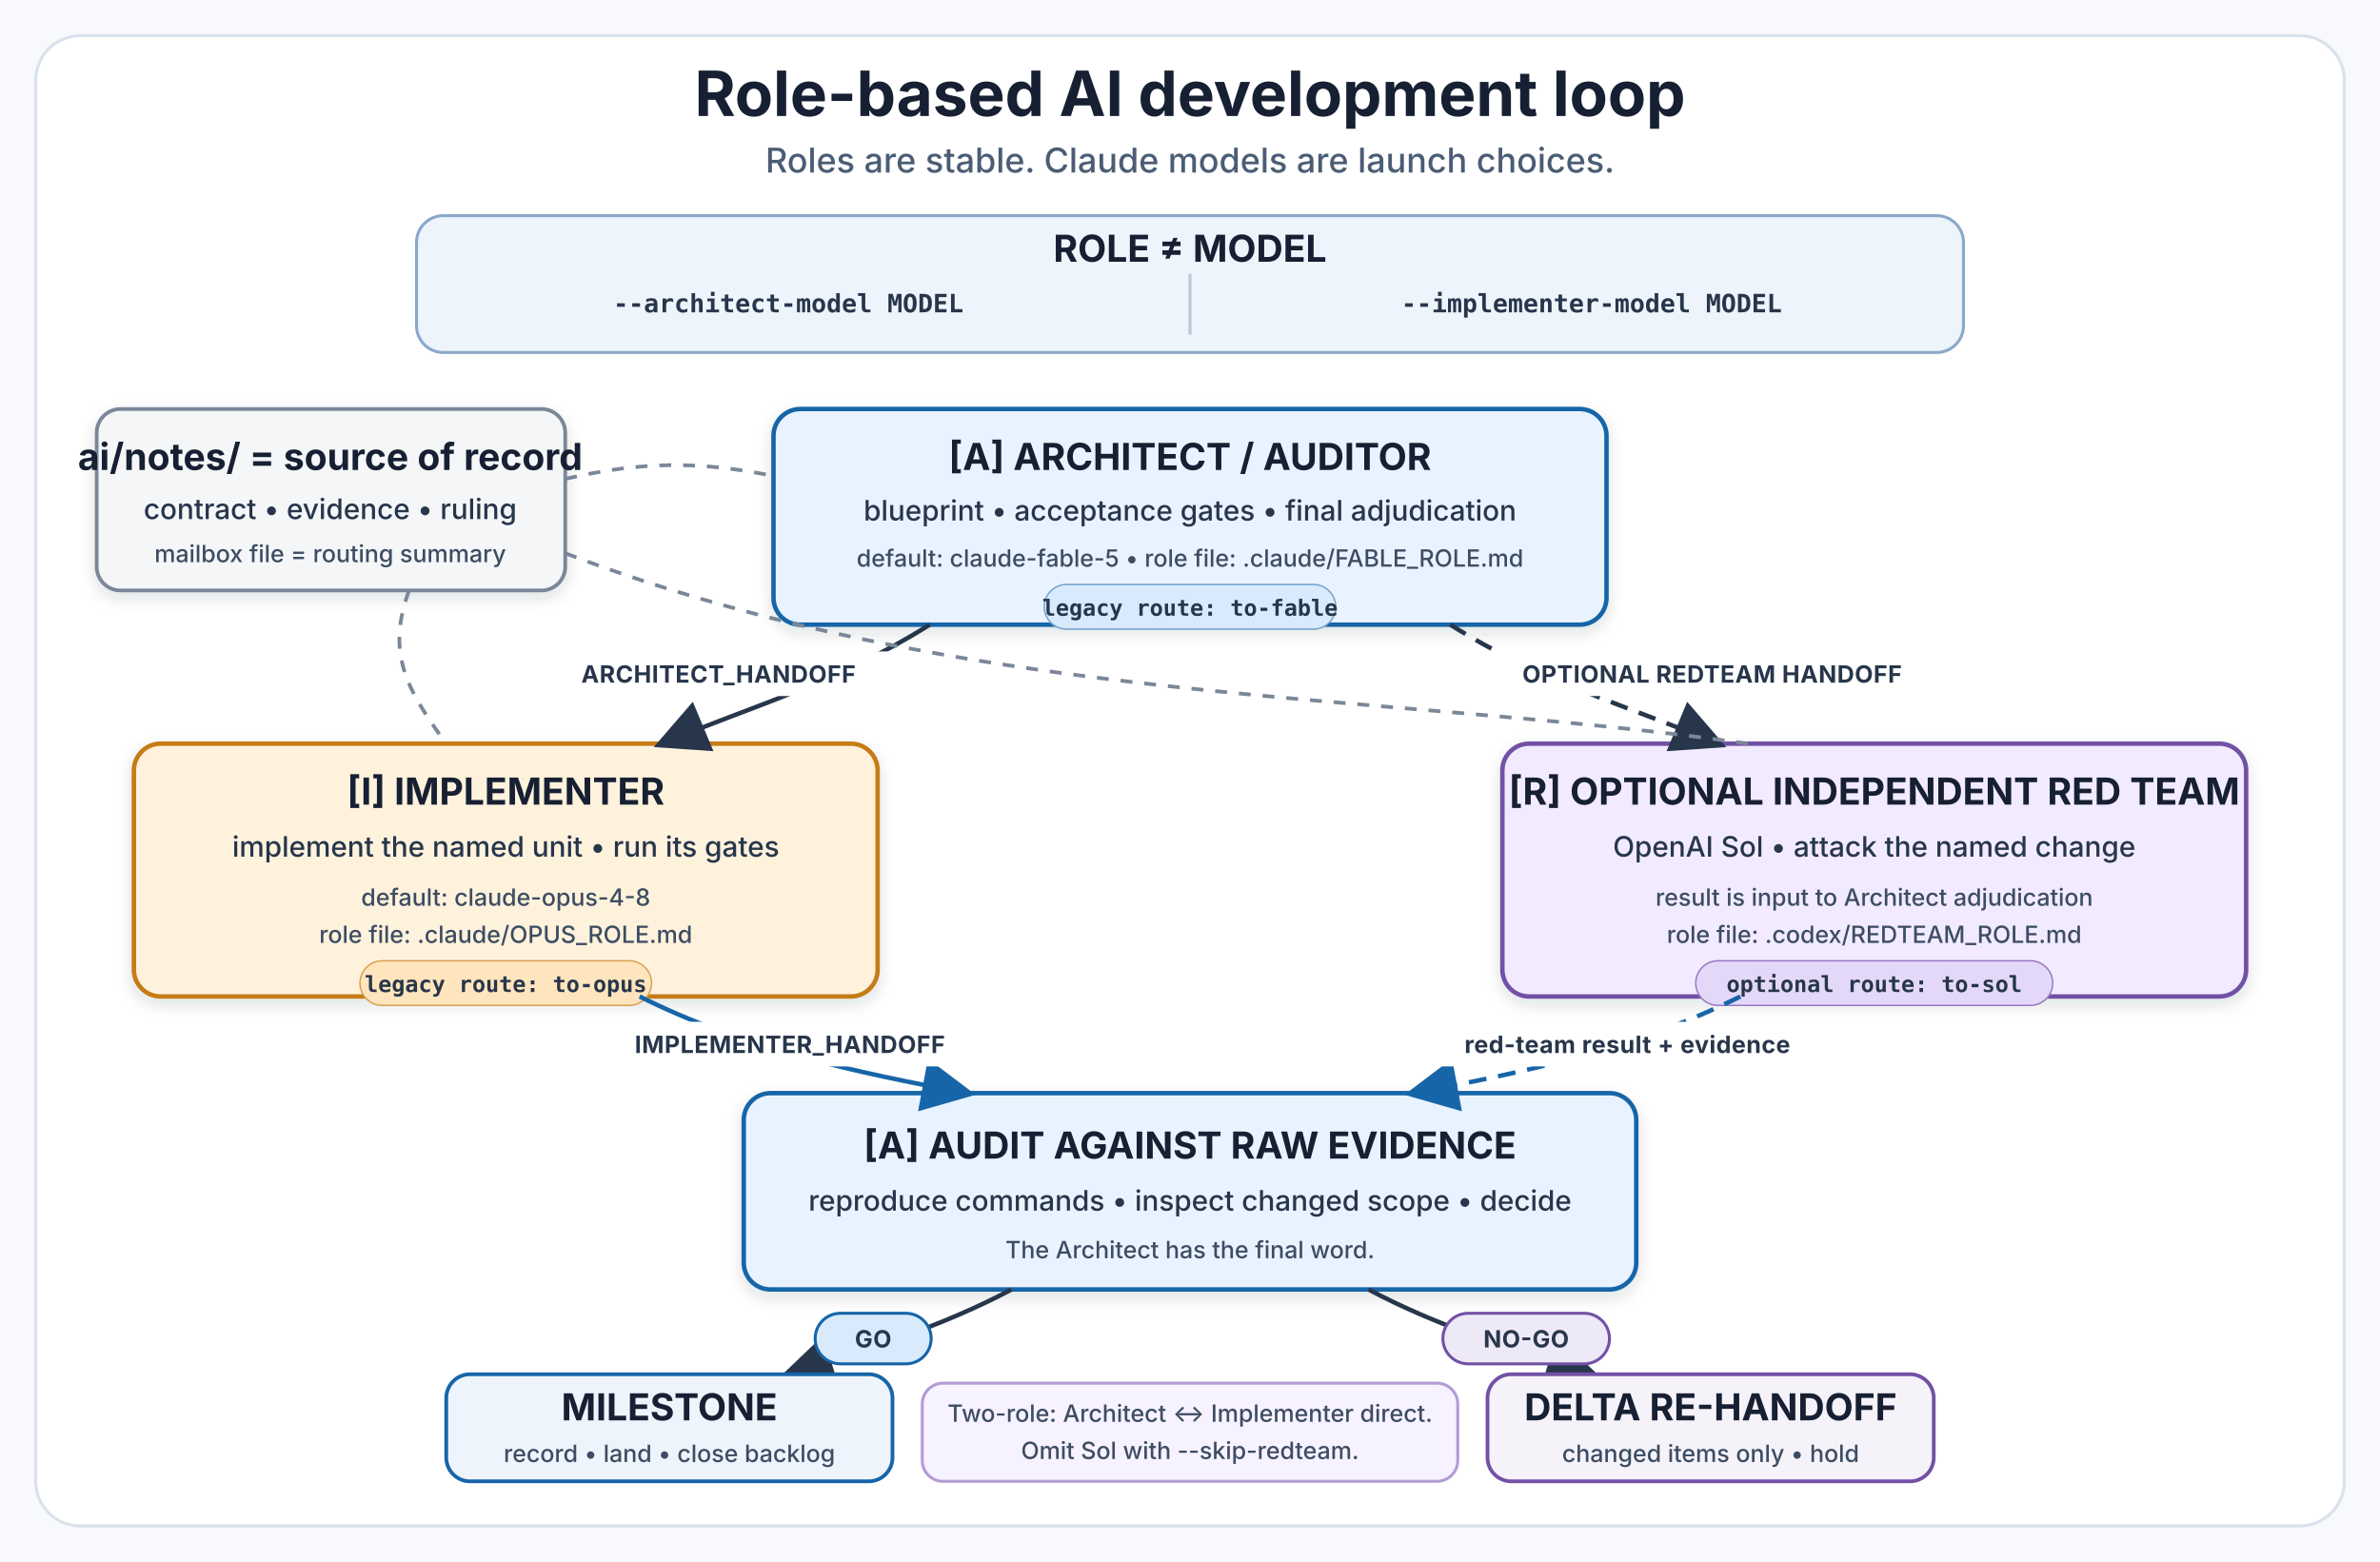
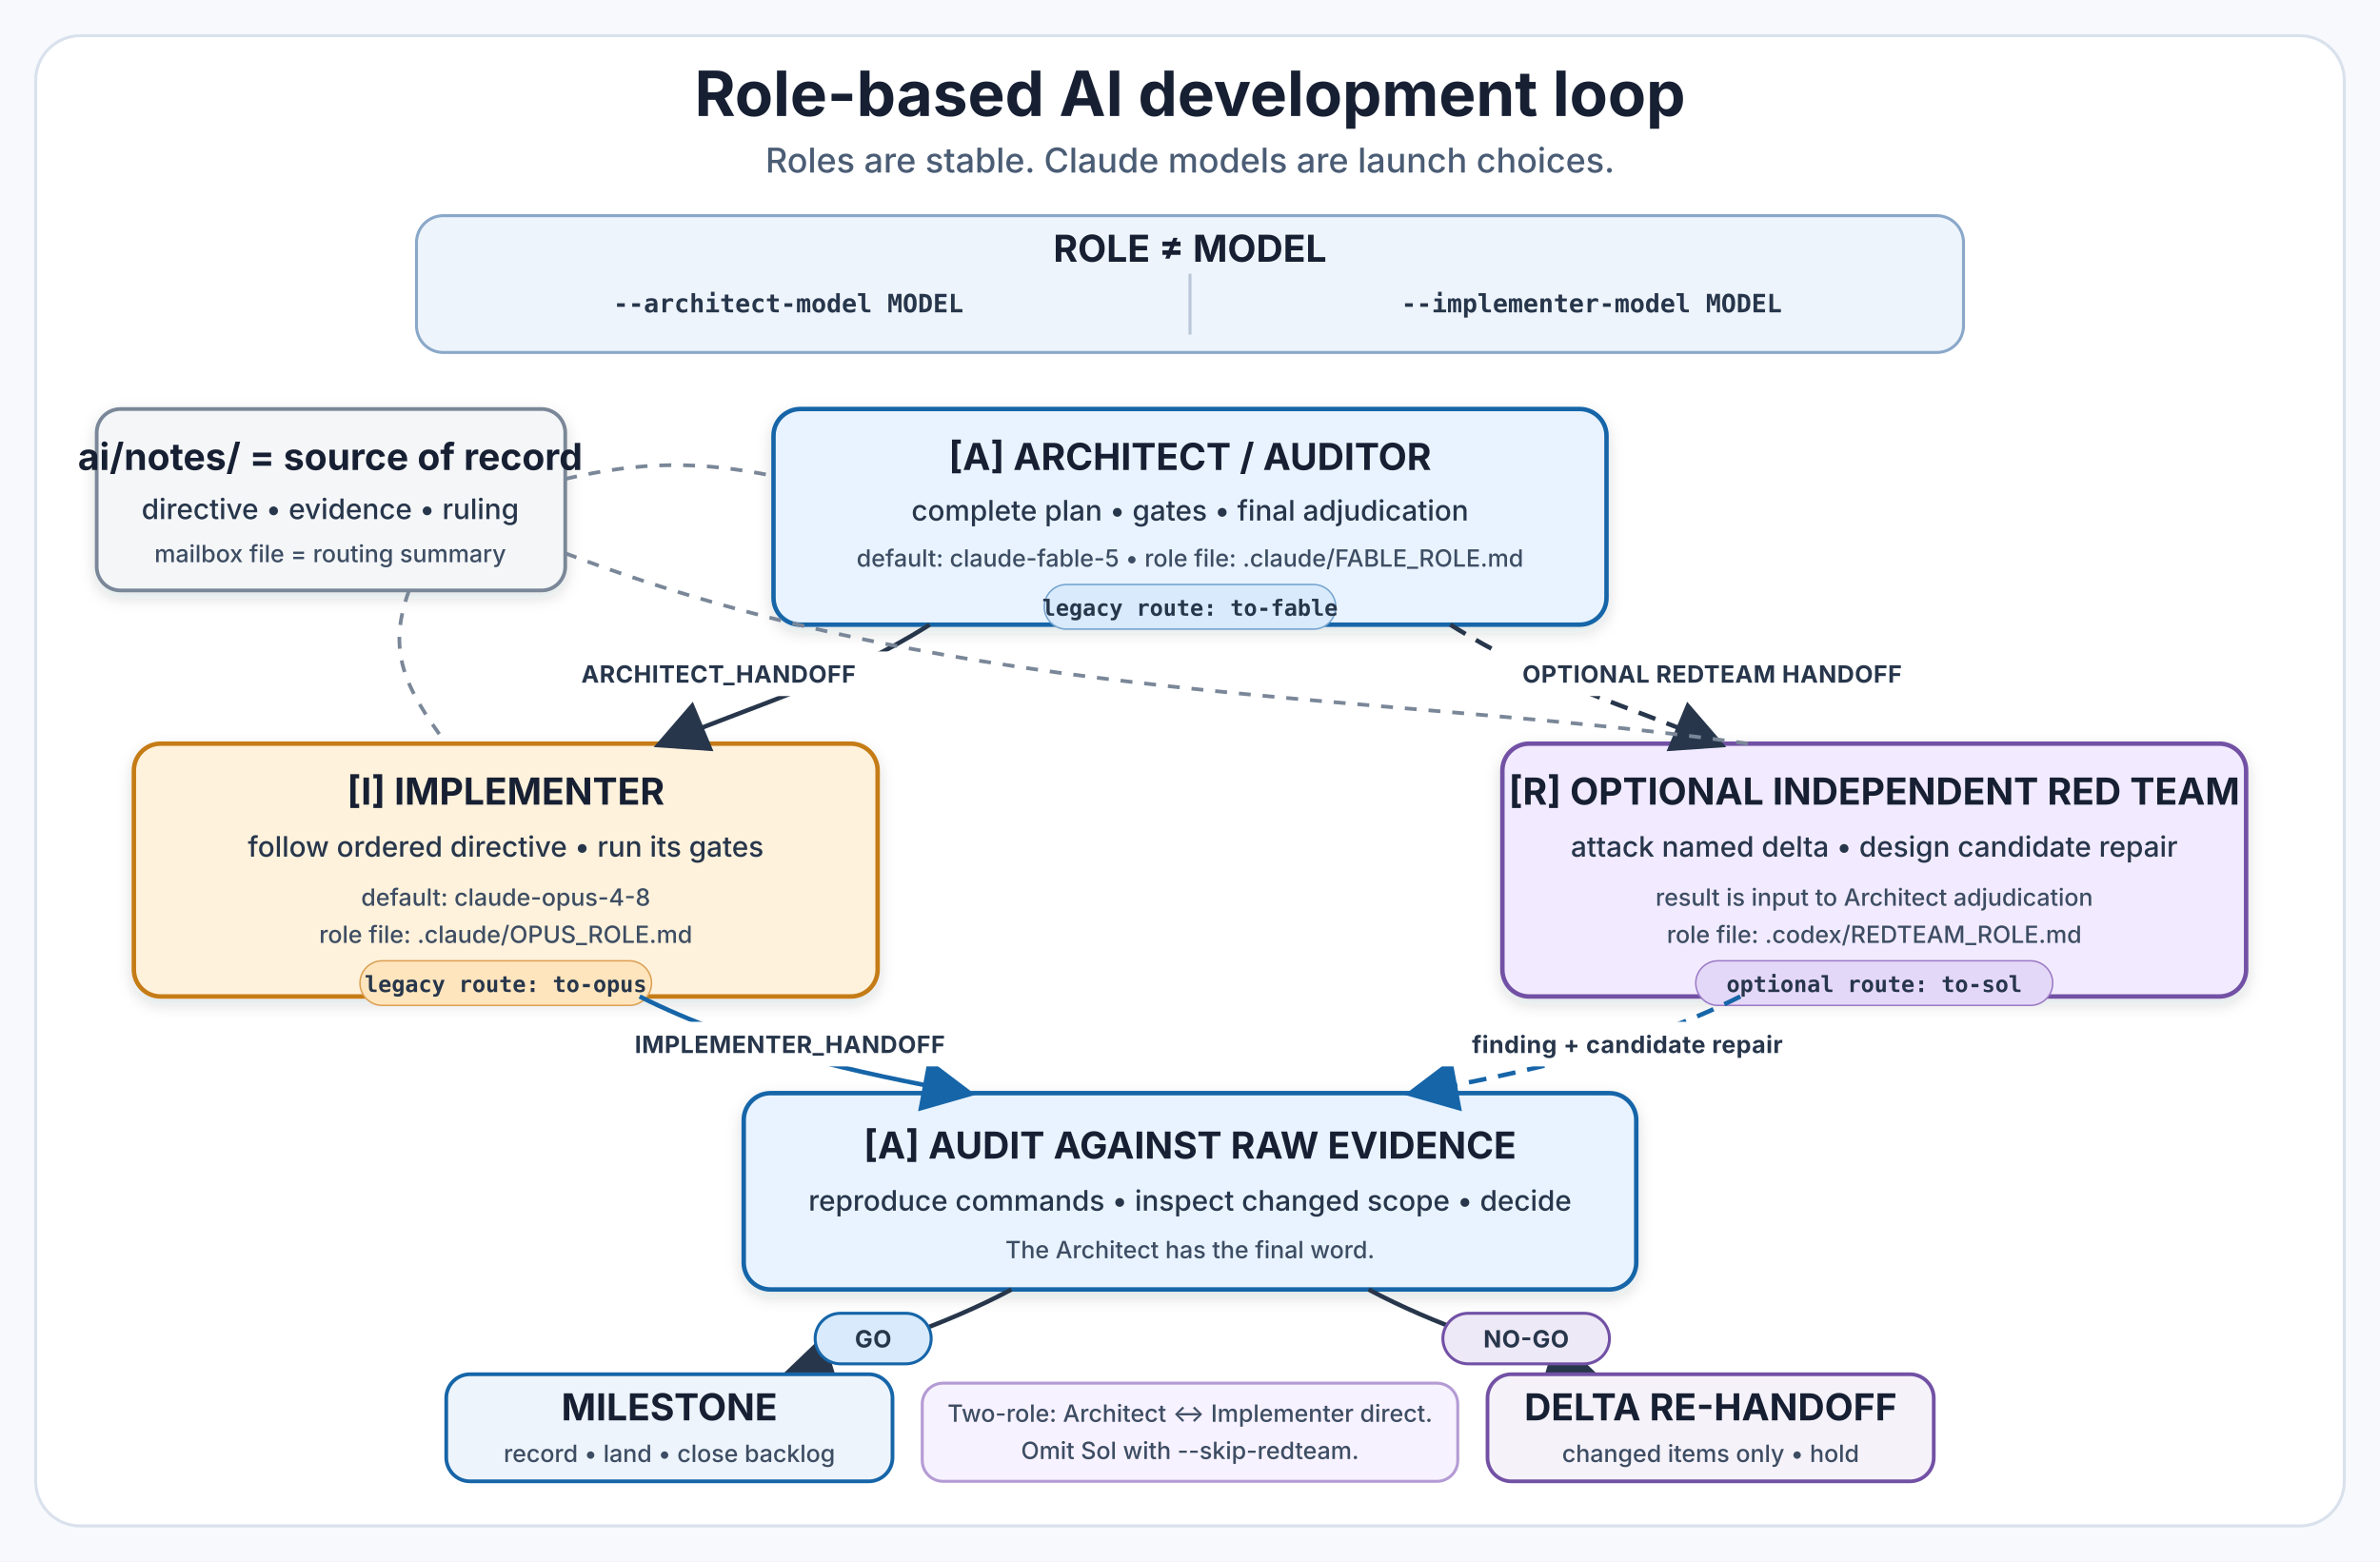
<svg xmlns="http://www.w3.org/2000/svg" width="1600" height="1050" viewBox="0 0 1600 1050" role="img" aria-labelledby="title description">
  <defs>
    <marker id="arrow" markerWidth="12" markerHeight="12" refX="10" refY="6" orient="auto" markerUnits="strokeWidth">
      <path d="M 0 0 L 12 6 L 0 12 z" fill="#27364b" />
    </marker>
    <marker id="blue-arrow" markerWidth="12" markerHeight="12" refX="10" refY="6" orient="auto" markerUnits="strokeWidth">
      <path d="M 0 0 L 12 6 L 0 12 z" fill="#1665a8" />
    </marker>
    <filter id="shadow" x="-20%" y="-20%" width="140%" height="140%">
      <feDropShadow dx="0" dy="4" stdDeviation="5" flood-color="#1f2937" flood-opacity="0.14" />
    </filter>
    <style>
      .title { font: 700 42px -apple-system, BlinkMacSystemFont, "Segoe UI", sans-serif; fill: #172033; }
      .subtitle { font: 500 23px -apple-system, BlinkMacSystemFont, "Segoe UI", sans-serif; fill: #4b5d75; }
      .box-title { font: 700 25px -apple-system, BlinkMacSystemFont, "Segoe UI", sans-serif; fill: #172033; }
      .body { font: 500 19px -apple-system, BlinkMacSystemFont, "Segoe UI", sans-serif; fill: #27364b; }
      .small { font: 500 16px -apple-system, BlinkMacSystemFont, "Segoe UI", sans-serif; fill: #3d4d63; }
      .mono { font: 600 17px ui-monospace, SFMono-Regular, Menlo, Consolas, monospace; fill: #27364b; }
      .edge { fill: none; stroke: #27364b; stroke-width: 3; marker-end: url(#arrow); }
      .edge-blue { fill: none; stroke: #1665a8; stroke-width: 3; marker-end: url(#blue-arrow); }
      .edge-optional { fill: none; stroke: #27364b; stroke-width: 3; stroke-dasharray: 12 8; marker-end: url(#arrow); }
      .edge-blue-optional { fill: none; stroke: #1665a8; stroke-width: 3; stroke-dasharray: 12 8; marker-end: url(#blue-arrow); }
      .record { fill: none; stroke: #7a8798; stroke-width: 2.5; stroke-dasharray: 8 8; }
      .edge-label { font: 700 16px -apple-system, BlinkMacSystemFont, "Segoe UI", sans-serif; fill: #27364b; letter-spacing: 0.3px; }
      .pill { font: 600 15px ui-monospace, SFMono-Regular, Menlo, Consolas, monospace; fill: #27364b; }
    </style>
  </defs>
  <rect width="1600" height="1050" fill="#f7f9fc" />
  <rect x="24" y="24" width="1552" height="1002" rx="30" fill="#ffffff" stroke="#d9e1ec" stroke-width="2" />
  <text x="800" y="78" text-anchor="middle" class="title">
    Role-based AI development loop
  </text>
  <text x="800" y="116" text-anchor="middle" class="subtitle">
    Roles are stable. Claude models are launch choices.
  </text>
  <rect x="280" y="145" width="1040" height="92" rx="18" fill="#eef4fb" stroke="#8aa8c9" stroke-width="2" />
  <text x="800" y="176" text-anchor="middle" class="box-title">
    ROLE ≠ MODEL
  </text>
  <text x="530" y="210" text-anchor="middle" class="mono">
    --architect-model MODEL
  </text>
  <text x="1070" y="210" text-anchor="middle" class="mono">
    --implementer-model MODEL
  </text>
  <line x1="800" y1="184" x2="800" y2="225" stroke="#b9c7d8" stroke-width="2" />
  <rect x="65" y="275" width="315" height="122" rx="16" fill="#f4f6f8" stroke="#7a8798" stroke-width="2.5" filter="url(#shadow)" />
  <text x="222" y="316" text-anchor="middle" class="box-title">
    ai/notes/ = source of record
  </text>
  <text x="222" y="349" text-anchor="middle" class="body">
-     contract • evidence • ruling
+     directive • evidence • ruling
  </text>
  <text x="222" y="378" text-anchor="middle" class="small">
    mailbox file = routing summary
  </text>
  <rect x="520" y="275" width="560" height="145" rx="18" fill="#e9f3ff" stroke="#1665a8" stroke-width="3" filter="url(#shadow)" />
  <text x="800" y="316" text-anchor="middle" class="box-title">
    [A] ARCHITECT / AUDITOR
  </text>
  <text x="800" y="350" text-anchor="middle" class="body">
-     blueprint • acceptance gates • final adjudication
+     complete plan • gates • final adjudication
  </text>
  <text x="800" y="381" text-anchor="middle" class="small">
    default: claude-fable-5 • role file: .claude/FABLE_ROLE.md
  </text>
  <rect x="702" y="393" width="196" height="30" rx="15" fill="#d8eafb" stroke="#75a4cf" />
  <text x="800" y="414" text-anchor="middle" class="pill">
    legacy route: to-fable
  </text>
  <rect x="90" y="500" width="500" height="170" rx="18" fill="#fff2dc" stroke="#c57b16" stroke-width="3" filter="url(#shadow)" />
  <text x="340" y="541" text-anchor="middle" class="box-title">
    [I] IMPLEMENTER
  </text>
  <text x="340" y="576" text-anchor="middle" class="body">
-     implement the named unit • run its gates
+     follow ordered directive • run its gates
  </text>
  <text x="340" y="609" text-anchor="middle" class="small">
    default: claude-opus-4-8
  </text>
  <text x="340" y="634" text-anchor="middle" class="small">
    role file: .claude/OPUS_ROLE.md
  </text>
  <rect x="242" y="646" width="196" height="30" rx="15" fill="#ffe5bd" stroke="#dba054" />
  <text x="340" y="667" text-anchor="middle" class="pill">
    legacy route: to-opus
  </text>
  <rect x="1010" y="500" width="500" height="170" rx="18" fill="#f2ebff" stroke="#7251a5" stroke-width="3" filter="url(#shadow)" />
  <text x="1260" y="541" text-anchor="middle" class="box-title">
    [R] OPTIONAL INDEPENDENT RED TEAM
  </text>
  <text x="1260" y="576" text-anchor="middle" class="body">
-     OpenAI Sol • attack the named change
+     attack named delta • design candidate repair
  </text>
  <text x="1260" y="609" text-anchor="middle" class="small">
    result is input to Architect adjudication
  </text>
  <text x="1260" y="634" text-anchor="middle" class="small">
    role file: .codex/REDTEAM_ROLE.md
  </text>
  <rect x="1140" y="646" width="240" height="30" rx="15" fill="#e4d8f8" stroke="#9b7ac5" />
  <text x="1260" y="667" text-anchor="middle" class="pill">
    optional route: to-sol
  </text>
  <path d="M 625 420 C 565 458, 505 475, 445 500" class="edge" />
  <rect x="358" y="438" width="250" height="30" rx="10" fill="#ffffff" />
  <text x="483" y="459" text-anchor="middle" class="edge-label">
    ARCHITECT_HANDOFF
  </text>
  <path d="M 975 420 C 1035 458, 1095 475, 1155 500" class="edge-optional" />
  <rect x="987" y="438" width="328" height="30" rx="10" fill="#ffffff" />
  <text x="1151" y="459" text-anchor="middle" class="edge-label">
    OPTIONAL REDTEAM HANDOFF
  </text>
  <path d="M 380 322 C 432 310, 470 310, 520 320" class="record" />
  <path d="M 275 397 C 260 438, 272 462, 300 500" class="record" />
  <path d="M 380 372 C 650 475, 930 465, 1175 500" class="record" />
  <rect x="500" y="735" width="600" height="132" rx="18" fill="#e9f3ff" stroke="#1665a8" stroke-width="3" filter="url(#shadow)" />
  <text x="800" y="779" text-anchor="middle" class="box-title">
    [A] AUDIT AGAINST RAW EVIDENCE
  </text>
  <text x="800" y="814" text-anchor="middle" class="body">
    reproduce commands • inspect changed scope • decide
  </text>
  <text x="800" y="846" text-anchor="middle" class="small">
    The Architect has the final word.
  </text>
  <path d="M 430 670 C 500 705, 575 721, 650 735" class="edge-blue" />
  <rect x="400" y="687" width="262" height="30" rx="10" fill="#ffffff" />
  <text x="531" y="708" text-anchor="middle" class="edge-label">
    IMPLEMENTER_HANDOFF
  </text>
  <path d="M 1170 670 C 1100 705, 1025 721, 950 735" class="edge-blue-optional" />
  <rect x="960" y="687" width="268" height="30" rx="10" fill="#ffffff" />
  <text x="1094" y="708" text-anchor="middle" class="edge-label">
-     red-team result + evidence
+     finding + candidate repair
  </text>
  <path d="M 680 867 C 635 891, 585 907, 530 924" class="edge" />
  <rect x="548" y="883" width="78" height="34" rx="17" fill="#d8eafb" stroke="#1665a8" stroke-width="2" />
  <text x="587" y="906" text-anchor="middle" class="edge-label">GO</text>
  <rect x="300" y="924" width="300" height="72" rx="16" fill="#eef4fb" stroke="#1665a8" stroke-width="2.5" />
  <text x="450" y="955" text-anchor="middle" class="box-title">
    MILESTONE
  </text>
  <text x="450" y="983" text-anchor="middle" class="small">
    record • land • close backlog
  </text>
  <path d="M 920 867 C 965 891, 1015 907, 1070 924" class="edge" />
  <rect x="970" y="883" width="112" height="34" rx="17" fill="#eee9f7" stroke="#7251a5" stroke-width="2" />
  <text x="1026" y="906" text-anchor="middle" class="edge-label">
    NO-GO
  </text>
  <rect x="1000" y="924" width="300" height="72" rx="16" fill="#f5f2fa" stroke="#7251a5" stroke-width="2.5" />
  <text x="1150" y="955" text-anchor="middle" class="box-title">
    DELTA RE-HANDOFF
  </text>
  <text x="1150" y="983" text-anchor="middle" class="small">
    changed items only • hold
  </text>
  <rect x="620" y="930" width="360" height="66" rx="14" fill="#f7f2ff" stroke="#b49bd4" stroke-width="2" />
  <text x="800" y="956" text-anchor="middle" class="small">
    Two-role: Architect ↔ Implementer direct.
  </text>
  <text x="800" y="981" text-anchor="middle" class="small">
    Omit Sol with --skip-redteam.
  </text>
</svg>
